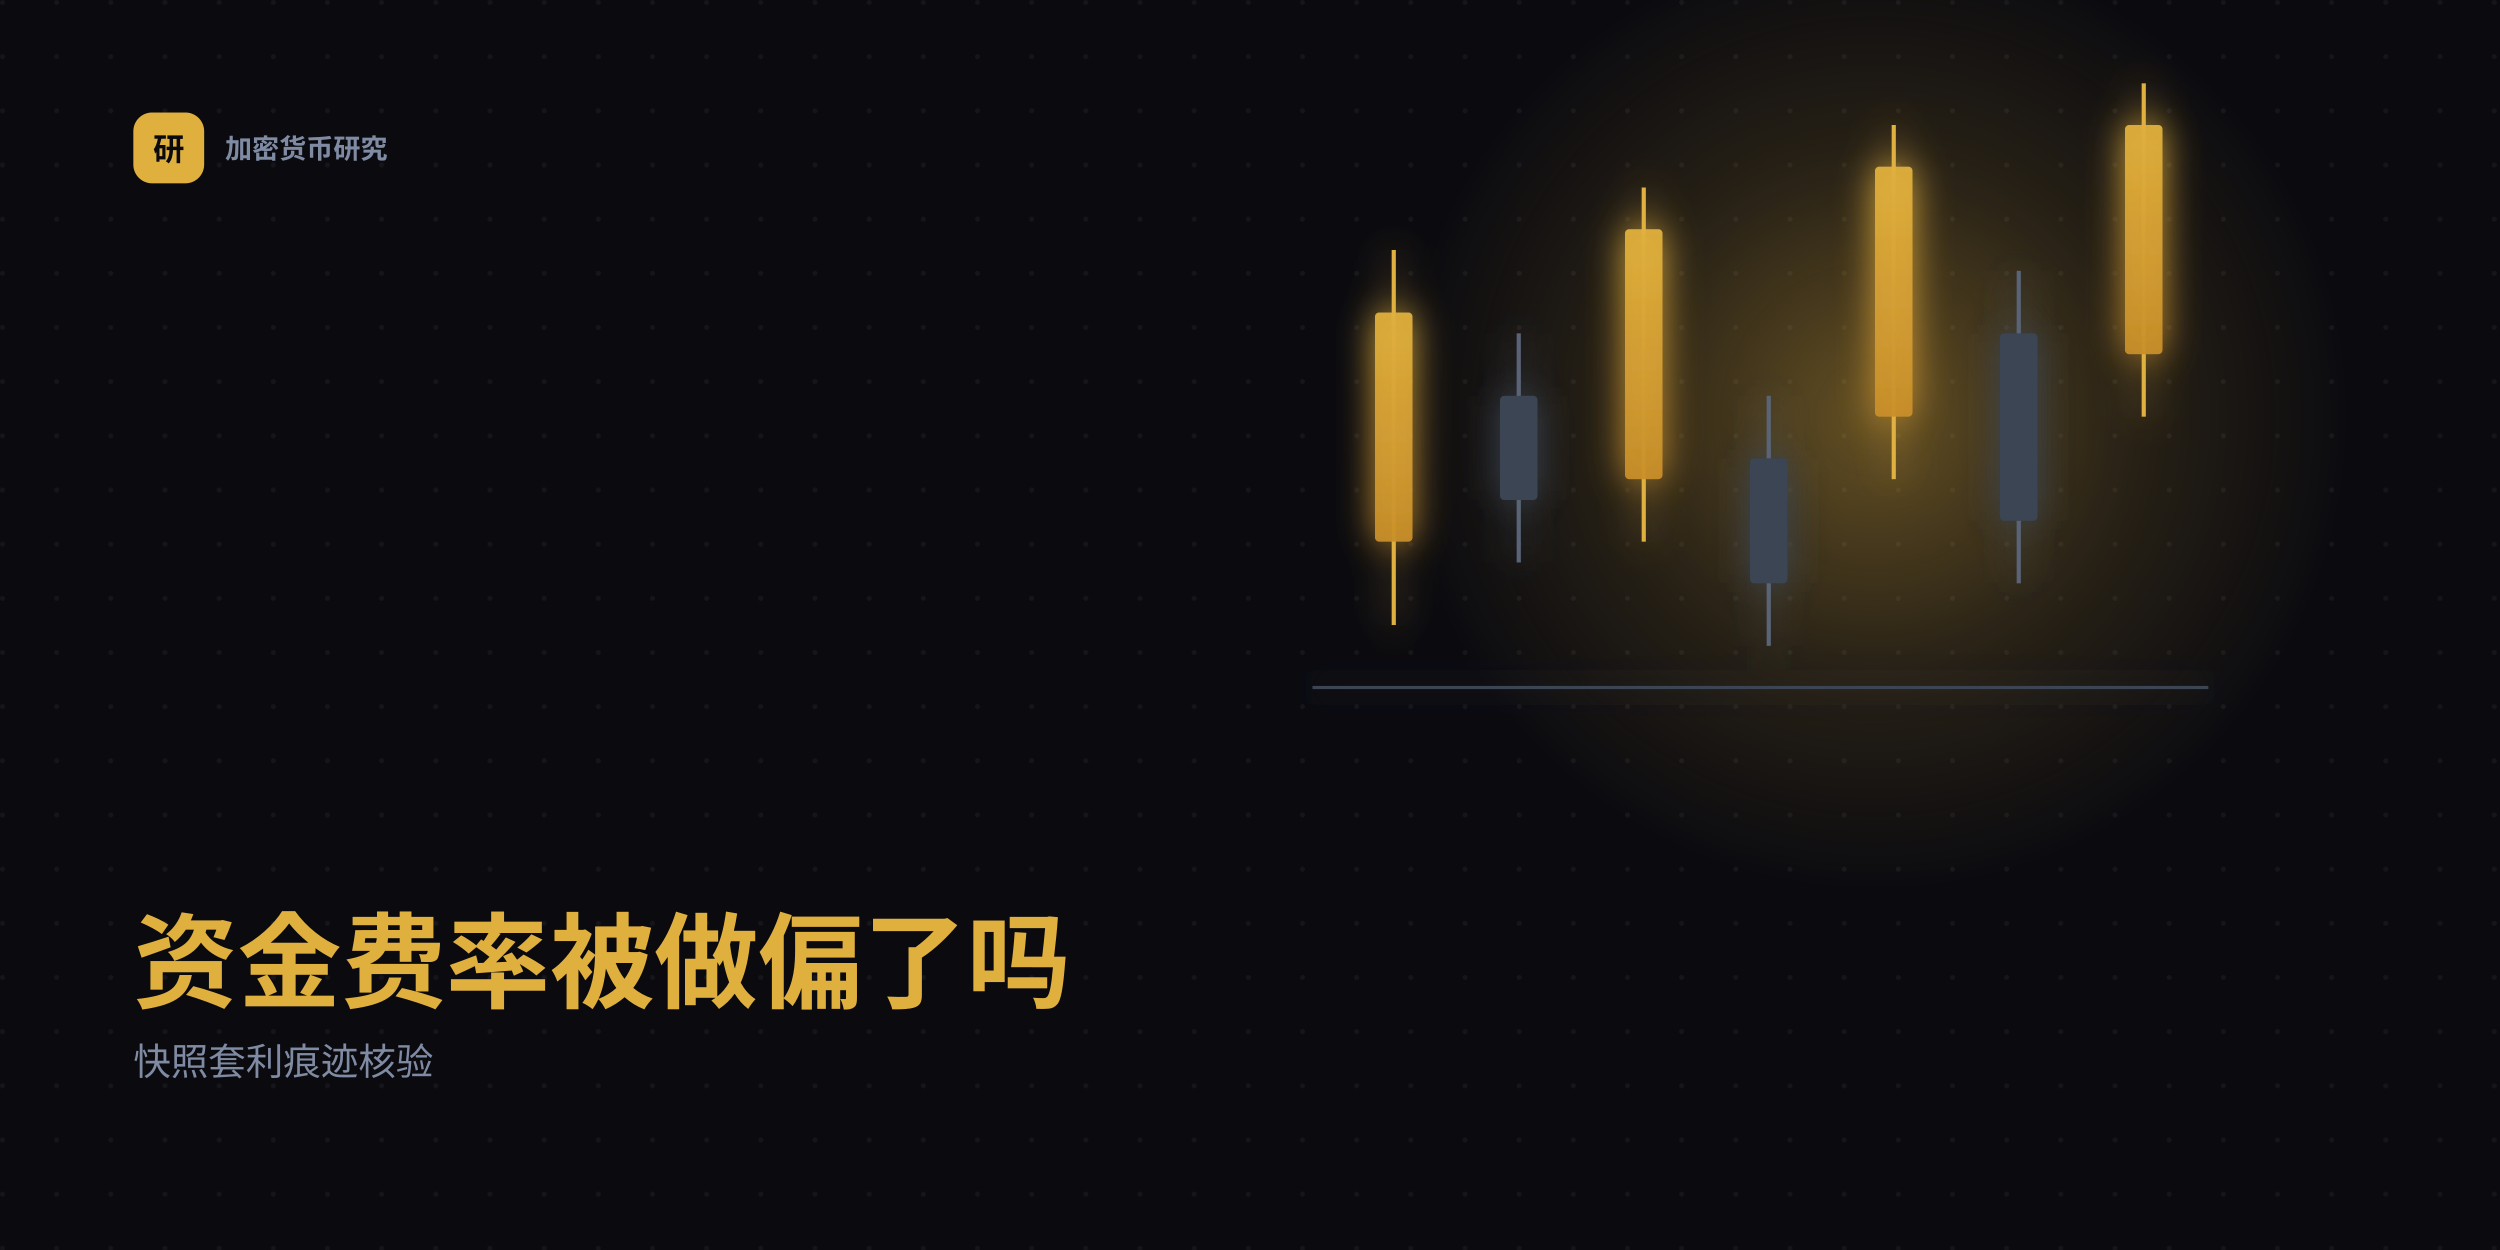
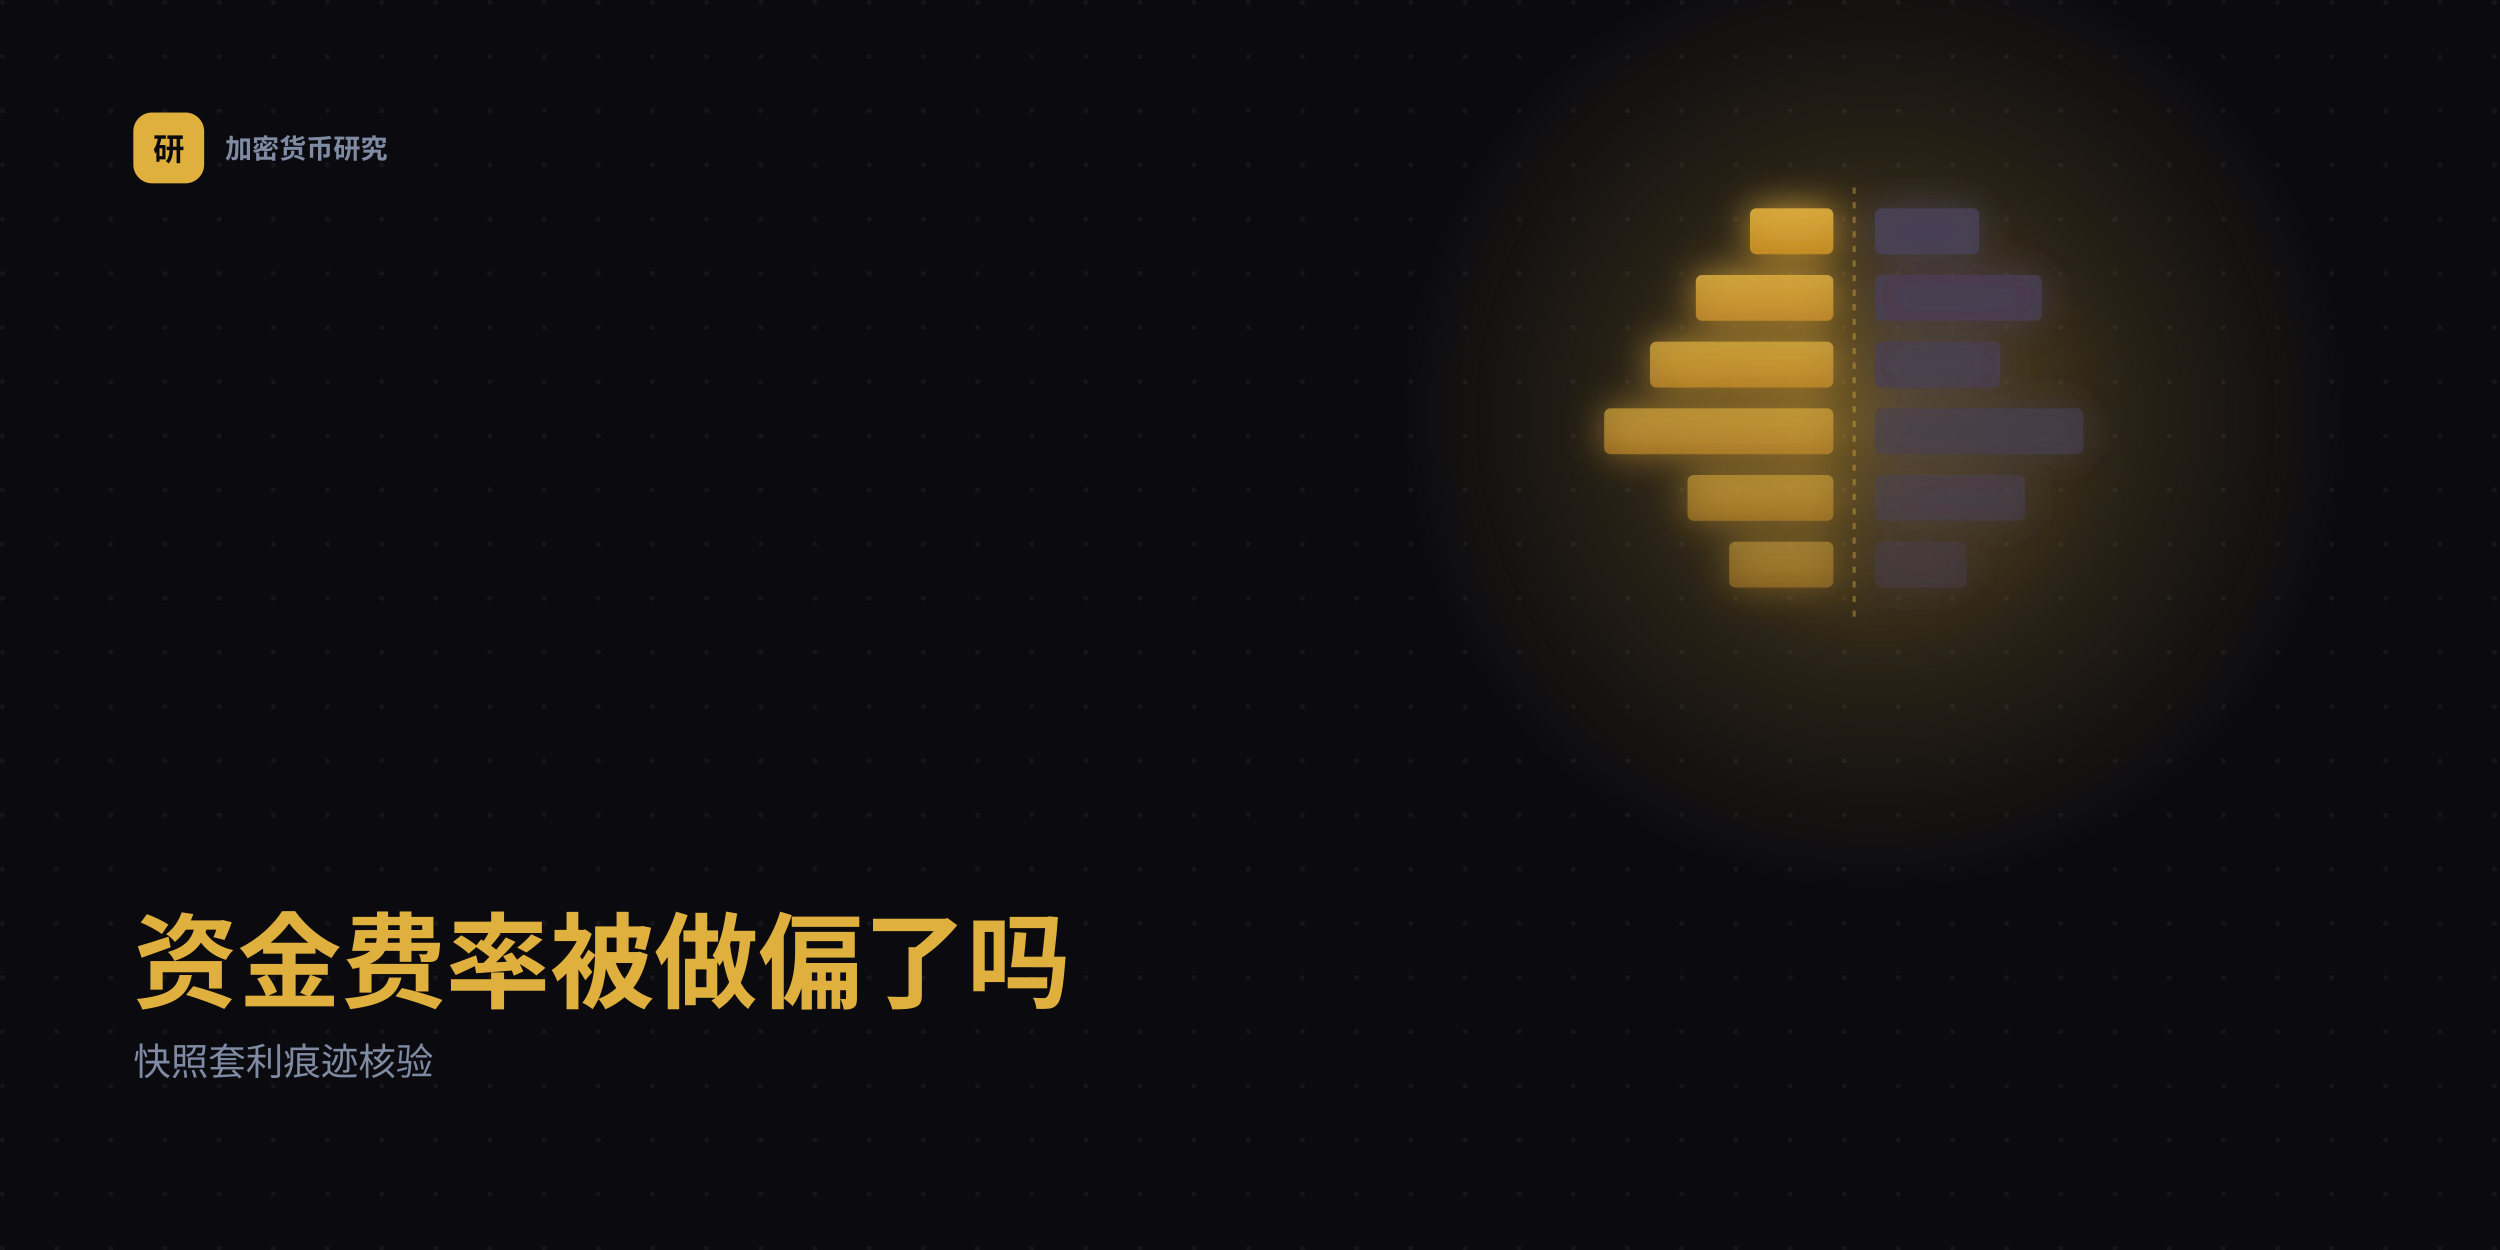
<svg xmlns="http://www.w3.org/2000/svg" viewBox="0 0 1200 600" role="img" aria-label="资金费率被做偏了吗：快照套利痕迹核验 主题配图">
  <defs>
    <radialGradient id="glowperpetualfzh" cx="50%" cy="50%" r="50%">
      <stop offset="0%" stop-color="#e0b03f" stop-opacity="0.42" />
      <stop offset="55%" stop-color="#e0b03f" stop-opacity="0.13" />
      <stop offset="100%" stop-color="#e0b03f" stop-opacity="0" />
    </radialGradient>
    <linearGradient id="barperpetualfzh" x1="0" y1="1" x2="0" y2="0">
      <stop offset="0%" stop-color="#c98f2a" stop-opacity="0.95" />
      <stop offset="100%" stop-color="#e0b03f" stop-opacity="0.95" />
    </linearGradient>
    <filter id="softperpetualfzh" x="-80%" y="-80%" width="260%" height="260%">
      <feGaussianBlur stdDeviation="9" result="b" />
      <feMerge>
        <feMergeNode in="b" />
        <feMergeNode in="SourceGraphic" />
      </feMerge>
    </filter>
    <pattern id="dotsperpetualfzh" width="26" height="26" patternUnits="userSpaceOnUse">
      <circle cx="1.2" cy="1.2" r="1.2" fill="#ffffff" fill-opacity="0.05" />
    </pattern>
  </defs>
  <rect width="1200" height="600" fill="#0a0a0f" />
  <rect width="1200" height="600" fill="url(#dotsperpetualfzh)" />
  <g transform="translate(64,54)">
    <rect x="0" y="0" width="34" height="34" rx="9" fill="#e0b03f" />
    <text x="17" y="23" font-family="'Segoe UI',Arial,sans-serif" font-size="15" font-weight="700" fill="#0a0a0f" text-anchor="middle">研</text>
    <text x="44" y="22" font-family="'Segoe UI',Arial,sans-serif" font-size="13" font-weight="600" fill="#7f8aa3">加密货币研究</text>
  </g>
  <circle cx="900" cy="200" r="230" fill="url(#glowperpetualfzh)" />
  <g filter="url(#softperpetualfzh)">
-     <line x1="630" y1="330" x2="1060" y2="330" stroke="#3a4452" stroke-width="1.5" />
-     <line x1="669" y1="120" x2="669" y2="300" stroke="#e0b03f" stroke-width="2" />
-     <rect x="660" y="150" width="18" height="110" rx="2" fill="url(#barperpetualfzh)" />
-     <line x1="729" y1="160" x2="729" y2="270" stroke="#5a6478" stroke-width="2" />
-     <rect x="720" y="190" width="18" height="50" rx="2" fill="#3a4452" />
-     <line x1="789" y1="90" x2="789" y2="260" stroke="#e0b03f" stroke-width="2" />
-     <rect x="780" y="110" width="18" height="120" rx="2" fill="url(#barperpetualfzh)" />
-     <line x1="849" y1="190" x2="849" y2="310" stroke="#5a6478" stroke-width="2" />
-     <rect x="840" y="220" width="18" height="60" rx="2" fill="#3a4452" />
-     <line x1="909" y1="60" x2="909" y2="230" stroke="#e0b03f" stroke-width="2" />
-     <rect x="900" y="80" width="18" height="120" rx="2" fill="url(#barperpetualfzh)" />
-     <line x1="969" y1="130" x2="969" y2="280" stroke="#5a6478" stroke-width="2" />
-     <rect x="960" y="160" width="18" height="90" rx="2" fill="#3a4452" />
-     <line x1="1029" y1="40" x2="1029" y2="200" stroke="#e0b03f" stroke-width="2" />
-     <rect x="1020" y="60" width="18" height="110" rx="2" fill="url(#barperpetualfzh)" />
+     <line x1="890" y1="90" x2="890" y2="300" stroke="#e0b03f" stroke-width="1.5" opacity="0.4" stroke-dasharray="3 4" />
+     <rect x="840" y="100" width="40" height="22" rx="3" fill="url(#barperpetualfzh)" opacity="0.95" />
+     <rect x="814" y="132" width="66" height="22" rx="3" fill="url(#barperpetualfzh)" opacity="0.85" />
+     <rect x="792" y="164" width="88" height="22" rx="3" fill="url(#barperpetualfzh)" opacity="0.75" />
+     <rect x="770" y="196" width="110" height="22" rx="3" fill="url(#barperpetualfzh)" opacity="0.65" />
+     <rect x="810" y="228" width="70" height="22" rx="3" fill="url(#barperpetualfzh)" opacity="0.55" />
+     <rect x="830" y="260" width="50" height="22" rx="3" fill="url(#barperpetualfzh)" opacity="0.45" />
+     <rect x="900" y="100" width="50" height="22" rx="3" fill="#4a4054" opacity="0.9" />
+     <rect x="900" y="132" width="80" height="22" rx="3" fill="#4a4054" opacity="0.8" />
+     <rect x="900" y="164" width="60" height="22" rx="3" fill="#4a4054" opacity="0.7" />
+     <rect x="900" y="196" width="100" height="22" rx="3" fill="#4a4054" opacity="0.6" />
+     <rect x="900" y="228" width="72" height="22" rx="3" fill="#4a4054" opacity="0.5" />
+     <rect x="900" y="260" width="44" height="22" rx="3" fill="#4a4054" opacity="0.4" />
  </g>
  <g font-family="'Segoe UI',Arial,sans-serif" font-weight="800">
    <text font-size="50" fill="#e0b03f">
      <tspan x="64" y="480">资金费率被做偏了吗</tspan>
    </text>
  </g>
  <text x="64" y="516" font-family="'Segoe UI',Arial,sans-serif" font-size="18" fill="#7f8aa3">快照套利痕迹核验</text>
</svg>
